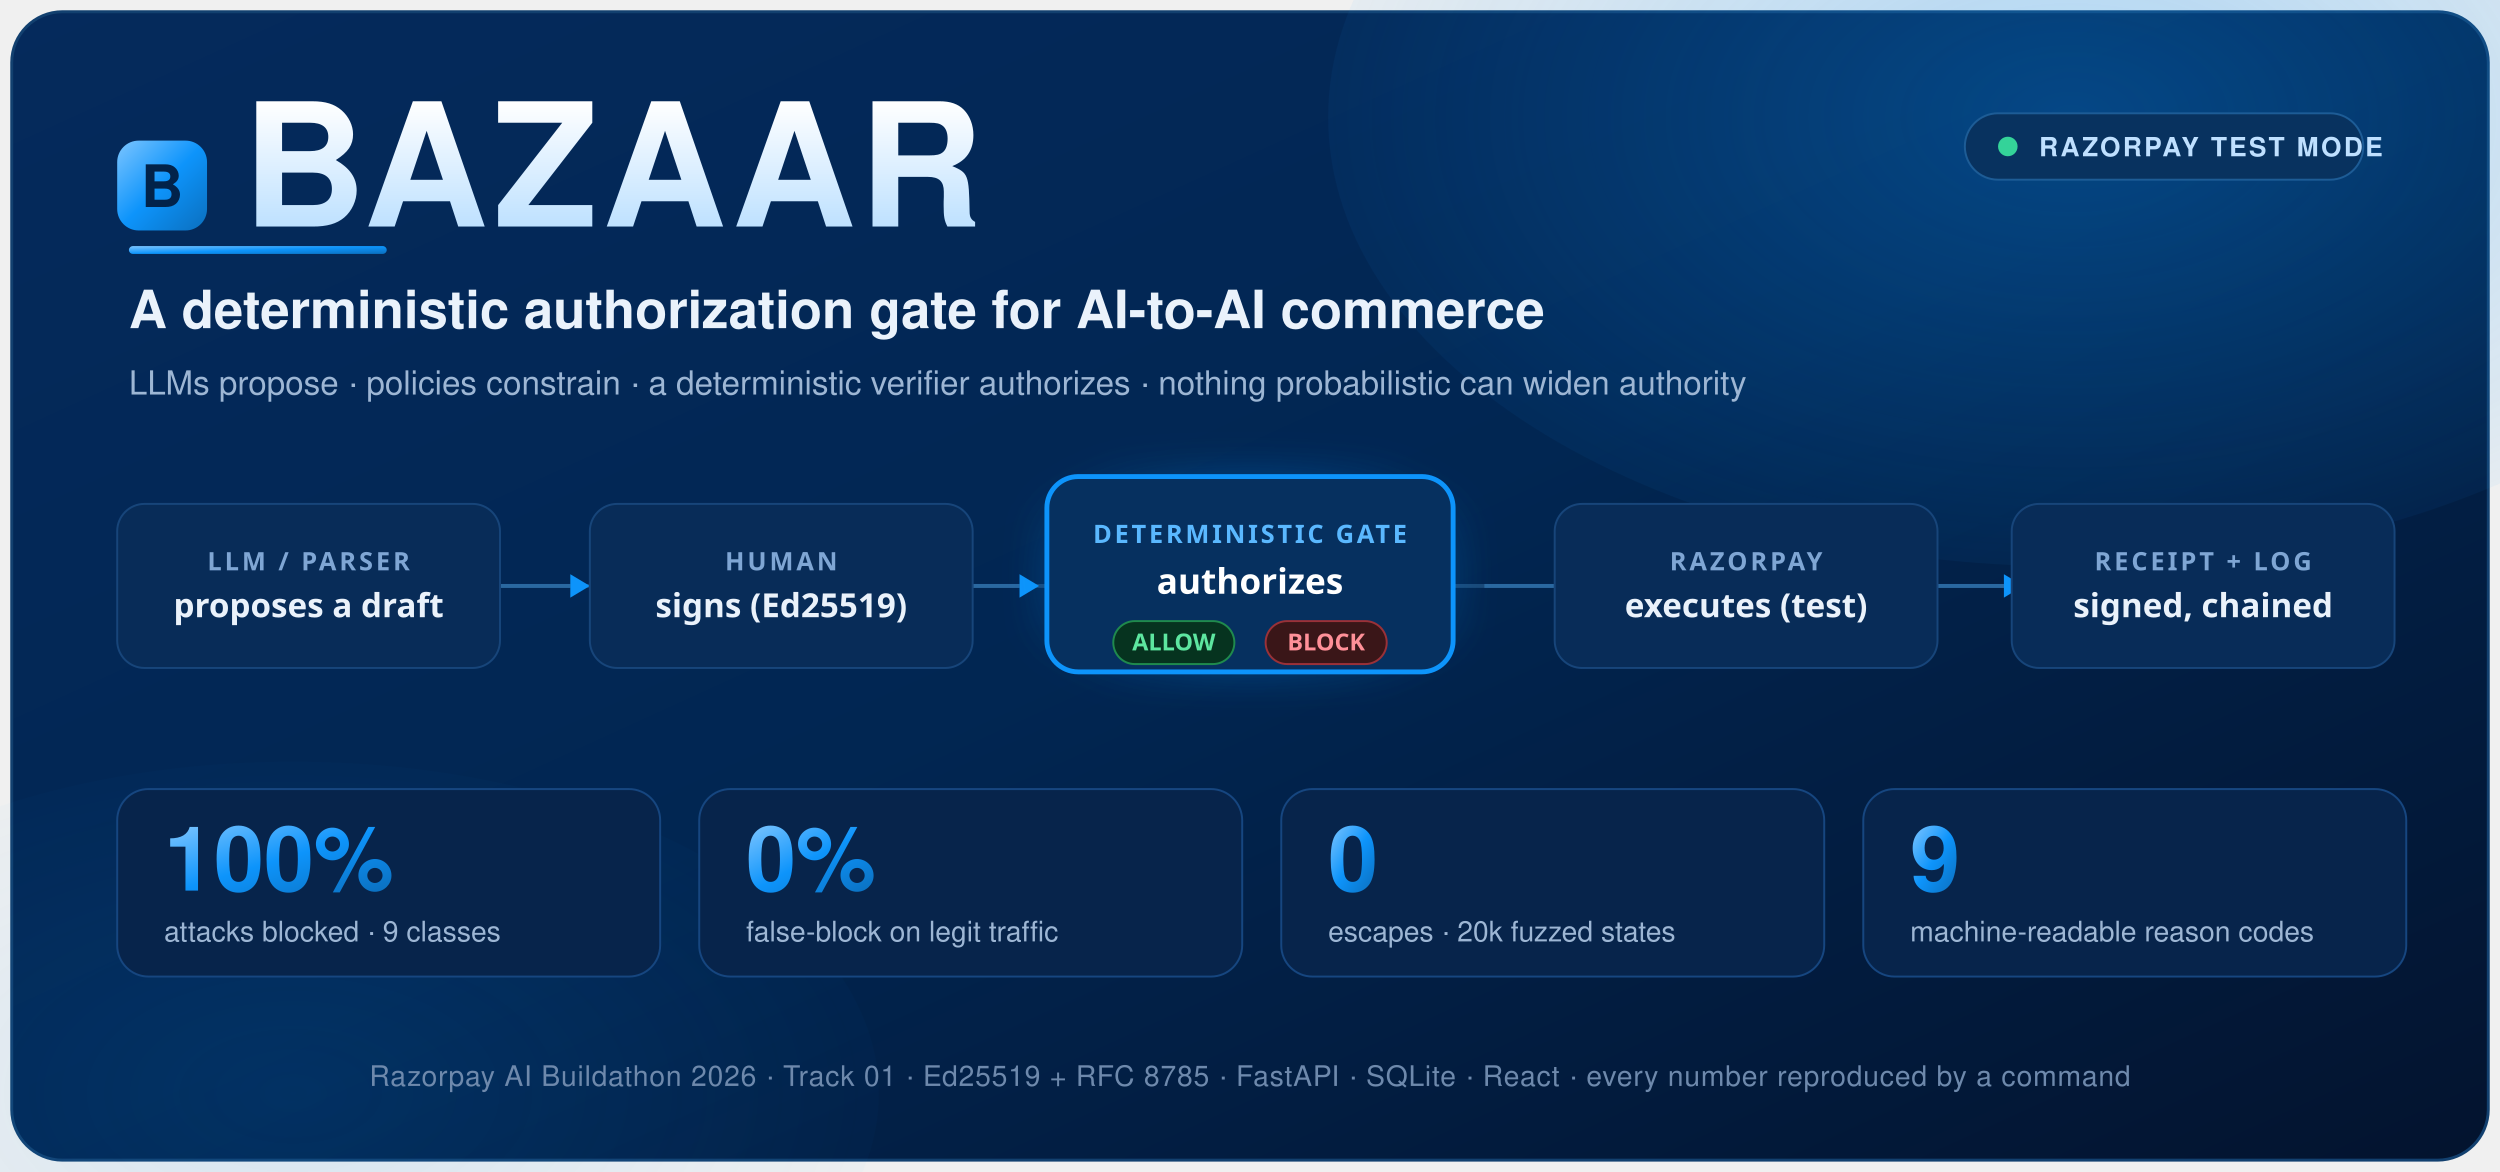
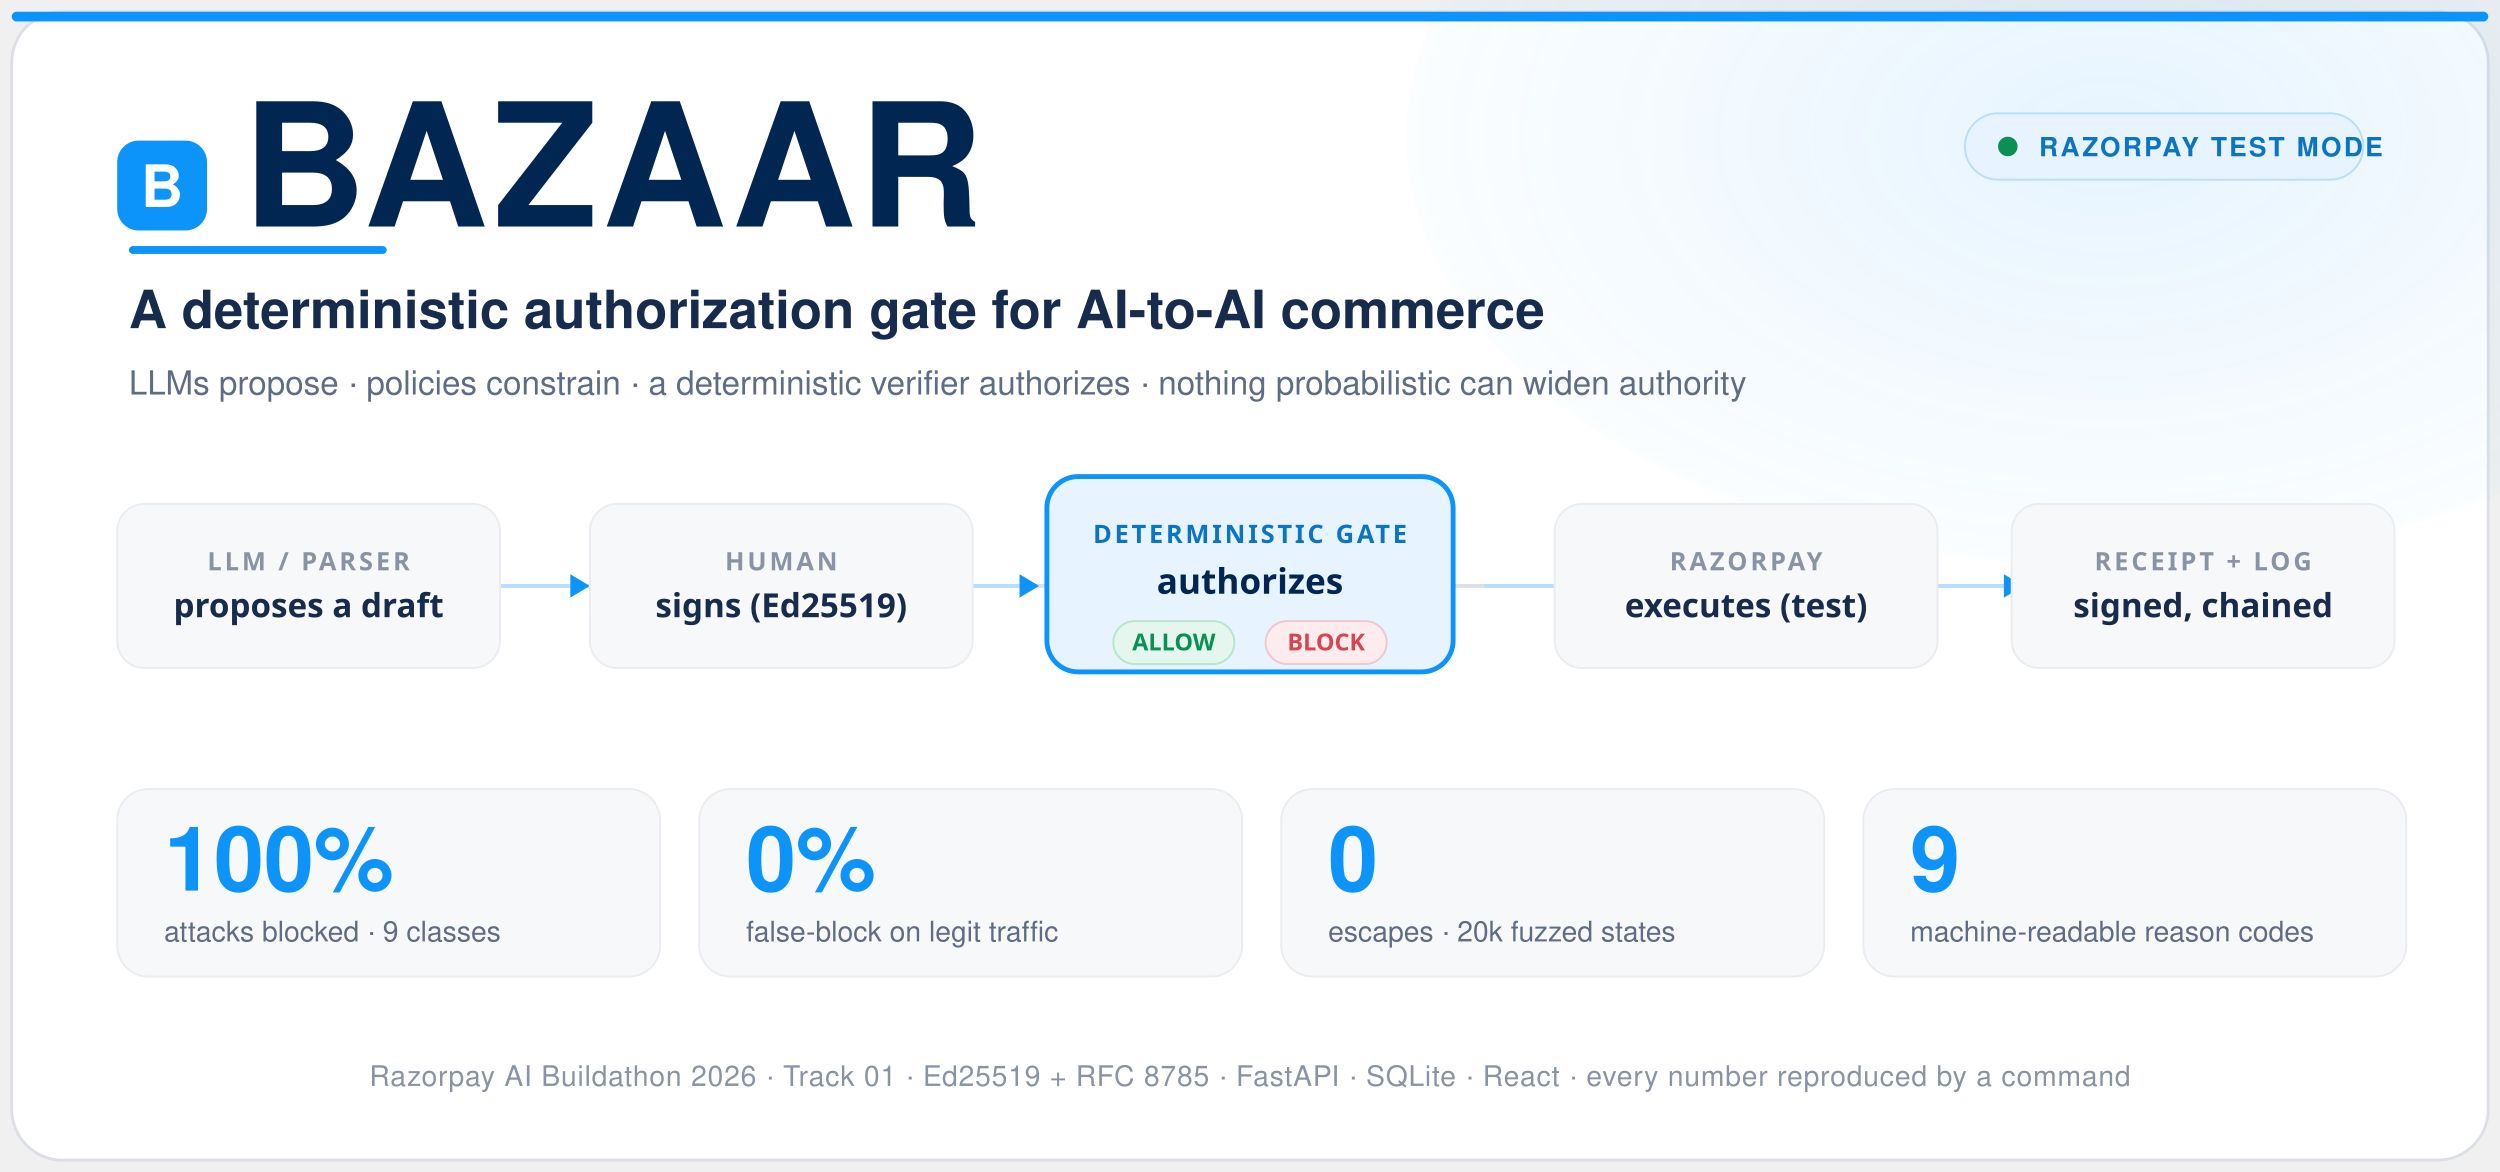
<svg xmlns="http://www.w3.org/2000/svg" viewBox="0 0 1280 600" width="1280" height="600" font-family="'Segoe UI',system-ui,-apple-system,Helvetica,Arial,sans-serif" role="img" aria-label="BAZAAR - a deterministic authorization gate for AI-to-AI commerce">
  <defs>
-     <linearGradient id="bg" x1="0" y1="0" x2="1" y2="1">
-       <stop offset="0" stop-color="#052a5c" />
-       <stop offset="0.5" stop-color="#012652" />
-       <stop offset="1" stop-color="#03132e" />
-     </linearGradient>
-     <linearGradient id="blue" x1="0" y1="0" x2="1" y2="1">
-       <stop offset="0" stop-color="#7CC5FF" />
-       <stop offset="0.5" stop-color="#0D94FB" />
-       <stop offset="1" stop-color="#0B6FBE" />
-     </linearGradient>
-     <linearGradient id="word" x1="0" y1="0" x2="0" y2="1">
-       <stop offset="0" stop-color="#FFFFFF" />
-       <stop offset="1" stop-color="#BEE1FF" />
-     </linearGradient>
-     <radialGradient id="glowBlue" cx="0.5" cy="0.5" r="0.6">
-       <stop offset="0" stop-color="#0D94FB" stop-opacity="0.55" />
+     <radialGradient id="glow" cx="0.5" cy="0.5" r="0.6">
+       <stop offset="0" stop-color="#0D94FB" stop-opacity="0.10" />
      <stop offset="1" stop-color="#0D94FB" stop-opacity="0" />
    </radialGradient>
-     <filter id="soft" x="-40%" y="-40%" width="180%" height="180%">
-       <feGaussianBlur stdDeviation="8" />
-     </filter>
  </defs>
-   <rect x="6" y="6" width="1268" height="588" rx="26" fill="url(#bg)" stroke="#12406f" stroke-width="1.5" />
-   <ellipse cx="1060" cy="60" rx="380" ry="230" fill="url(#glowBlue)" opacity="0.55" />
-   <ellipse cx="150" cy="560" rx="300" ry="170" fill="url(#glowBlue)" opacity="0.20" />
+   <rect x="6" y="6" width="1268" height="588" rx="26" fill="#FFFFFF" stroke="#DCE0E6" stroke-width="1.5" />
+   <ellipse cx="1080" cy="70" rx="360" ry="220" fill="url(#glow)" />
+   <rect x="6" y="6" width="1268" height="5" rx="2.5" fill="#0D94FB" />
  <g transform="translate(60,64)">
-     <rect x="0" y="8" width="46" height="46" rx="11" fill="url(#blue)" />
-     <text x="23" y="42" text-anchor="middle" font-size="30" font-weight="800" fill="#02234a">B</text>
-     <text x="64" y="52" font-size="88" font-weight="800" letter-spacing="1.5" fill="url(#word)">BAZAAR</text>
+     <rect x="0" y="8" width="46" height="46" rx="11" fill="#0D94FB" />
+     <text x="23" y="42" text-anchor="middle" font-size="30" font-weight="800" fill="#FFFFFF">B</text>
+     <text x="64" y="52" font-size="88" font-weight="800" letter-spacing="1.5" fill="#012652">BAZAAR</text>
  </g>
-   <rect x="66" y="126" width="132" height="4" rx="2" fill="url(#blue)" />
-   <text x="66" y="168" font-size="27" font-weight="600" fill="#EAF2FB">A deterministic authorization gate for AI-to-AI commerce</text>
-   <text x="66" y="202" font-size="17" fill="#9DB6D4">LLMs propose  ·  policies constrain  ·  a deterministic verifier authorizes  ·  nothing probabilistic can widen authority</text>
+   <rect x="66" y="126" width="132" height="4" rx="2" fill="#0D94FB" />
+   <text x="66" y="168" font-size="27" font-weight="600" fill="#172B4D">A deterministic authorization gate for AI-to-AI commerce</text>
+   <text x="66" y="202" font-size="17" fill="#5E6C84">LLMs propose  ·  policies constrain  ·  a deterministic verifier authorizes  ·  nothing probabilistic can widen authority</text>
  <g transform="translate(1006,58)">
-     <rect x="0" y="0" width="204" height="34" rx="17" fill="#08325f" stroke="#1d5c96" />
-     <circle cx="22" cy="17" r="5" fill="#34D399" />
-     <text x="38" y="22" font-size="13.5" font-weight="700" fill="#BFE0FF" letter-spacing="1.2">RAZORPAY TEST MODE</text>
+     <rect x="0" y="0" width="204" height="34" rx="17" fill="#E7F3FE" stroke="#B8DEFB" />
+     <circle cx="22" cy="17" r="5" fill="#0A8F54" />
+     <text x="38" y="22" font-size="13.5" font-weight="700" fill="#0B74C4" letter-spacing="1.2">RAZORPAY TEST MODE</text>
  </g>
  <g font-family="'Segoe UI',system-ui,sans-serif">
-     <line x1="150" y1="300" x2="1130" y2="300" stroke="#1a4877" stroke-width="2" />
-     <g stroke="#2a68a0" stroke-width="2" fill="none">
+     <line x1="150" y1="300" x2="1130" y2="300" stroke="#DCE0E6" stroke-width="2" />
+     <g stroke="#B8DEFB" stroke-width="2" fill="none">
      <path d="M256 300 h36" />
      <path d="M486 300 h36" />
      <path d="M760 300 h36" />
      <path d="M990 300 h36" />
    </g>
    <g fill="#0D94FB">
      <path d="M292 294 l10 6 l-10 6 z" />
      <path d="M522 294 l10 6 l-10 6 z" />
      <path d="M796 294 l10 6 l-10 6 z" />
      <path d="M1026 294 l10 6 l-10 6 z" />
    </g>
    <g transform="translate(60,258)">
-       <rect width="196" height="84" rx="14" fill="#082c58" stroke="#17457a" />
-       <text x="98" y="34" text-anchor="middle" font-size="13" font-weight="700" letter-spacing="1.5" fill="#7FA6D4">LLM / PARSER</text>
-       <text x="98" y="58" text-anchor="middle" font-size="17" font-weight="600" fill="#EAF2FB">proposes a draft</text>
+       <rect width="196" height="84" rx="14" fill="#F7F8FA" stroke="#EBECF0" />
+       <text x="98" y="34" text-anchor="middle" font-size="13" font-weight="700" letter-spacing="1.5" fill="#8993A4">LLM / PARSER</text>
+       <text x="98" y="58" text-anchor="middle" font-size="17" font-weight="600" fill="#172B4D">proposes a draft</text>
    </g>
    <g transform="translate(302,258)">
-       <rect width="196" height="84" rx="14" fill="#082c58" stroke="#17457a" />
-       <text x="98" y="34" text-anchor="middle" font-size="13" font-weight="700" letter-spacing="1.5" fill="#7FA6D4">HUMAN</text>
-       <text x="98" y="58" text-anchor="middle" font-size="17" font-weight="600" fill="#EAF2FB">signs (Ed25519)</text>
+       <rect width="196" height="84" rx="14" fill="#F7F8FA" stroke="#EBECF0" />
+       <text x="98" y="34" text-anchor="middle" font-size="13" font-weight="700" letter-spacing="1.5" fill="#8993A4">HUMAN</text>
+       <text x="98" y="58" text-anchor="middle" font-size="17" font-weight="600" fill="#172B4D">signs (Ed25519)</text>
    </g>
    <g transform="translate(536,244)">
-       <rect x="-8" y="-8" width="224" height="116" rx="20" fill="url(#glowBlue)" filter="url(#soft)" />
-       <rect width="208" height="100" rx="16" fill="#06305f" stroke="#0D94FB" stroke-width="2.5" />
-       <text x="104" y="34" text-anchor="middle" font-size="13" font-weight="800" letter-spacing="1.4" fill="#5AB8FF">DETERMINISTIC GATE</text>
-       <text x="104" y="60" text-anchor="middle" font-size="18" font-weight="700" fill="#FFFFFF">authorizes</text>
+       <rect width="208" height="100" rx="16" fill="#E7F3FE" stroke="#0D94FB" stroke-width="2.5" />
+       <text x="104" y="34" text-anchor="middle" font-size="13" font-weight="800" letter-spacing="1.4" fill="#0B74C4">DETERMINISTIC GATE</text>
+       <text x="104" y="60" text-anchor="middle" font-size="18" font-weight="700" fill="#012652">authorizes</text>
      <g transform="translate(0,74)">
-         <rect x="34" y="0" width="62" height="22" rx="11" fill="#06331f" stroke="#1f8a4d" />
-         <text x="65" y="15" text-anchor="middle" font-size="12" font-weight="700" fill="#5DE6A0">ALLOW</text>
-         <rect x="112" y="0" width="62" height="22" rx="11" fill="#3a1618" stroke="#9a3138" />
-         <text x="143" y="15" text-anchor="middle" font-size="12" font-weight="700" fill="#FF9098">BLOCK</text>
+         <rect x="34" y="0" width="62" height="22" rx="11" fill="#E4F6ED" stroke="#B7E6CB" />
+         <text x="65" y="15" text-anchor="middle" font-size="12" font-weight="700" fill="#0A8F54">ALLOW</text>
+         <rect x="112" y="0" width="62" height="22" rx="11" fill="#FCECEE" stroke="#F1C6CC" />
+         <text x="143" y="15" text-anchor="middle" font-size="12" font-weight="700" fill="#D64550">BLOCK</text>
      </g>
    </g>
    <g transform="translate(796,258)">
-       <rect width="196" height="84" rx="14" fill="#082c58" stroke="#17457a" />
-       <text x="98" y="34" text-anchor="middle" font-size="13" font-weight="700" letter-spacing="1.5" fill="#7FA6D4">RAZORPAY</text>
-       <text x="98" y="58" text-anchor="middle" font-size="17" font-weight="600" fill="#EAF2FB">executes (test)</text>
+       <rect width="196" height="84" rx="14" fill="#F7F8FA" stroke="#EBECF0" />
+       <text x="98" y="34" text-anchor="middle" font-size="13" font-weight="700" letter-spacing="1.5" fill="#8993A4">RAZORPAY</text>
+       <text x="98" y="58" text-anchor="middle" font-size="17" font-weight="600" fill="#172B4D">executes (test)</text>
    </g>
    <g transform="translate(1030,258)">
-       <rect width="196" height="84" rx="14" fill="#082c58" stroke="#17457a" />
-       <text x="98" y="34" text-anchor="middle" font-size="13" font-weight="700" letter-spacing="1.5" fill="#7FA6D4">RECEIPT + LOG</text>
-       <text x="98" y="58" text-anchor="middle" font-size="17" font-weight="600" fill="#EAF2FB">signed, chained</text>
+       <rect width="196" height="84" rx="14" fill="#F7F8FA" stroke="#EBECF0" />
+       <text x="98" y="34" text-anchor="middle" font-size="13" font-weight="700" letter-spacing="1.5" fill="#8993A4">RECEIPT + LOG</text>
+       <text x="98" y="58" text-anchor="middle" font-size="17" font-weight="600" fill="#172B4D">signed, chained</text>
    </g>
  </g>
  <g transform="translate(60,404)">
    <g transform="translate(0,0)">
-       <rect width="278" height="96" rx="16" fill="#07244b" stroke="#164680" />
-       <text x="24" y="52" font-size="46" font-weight="800" fill="url(#blue)">100%</text>
-       <text x="24" y="78" font-size="14.5" fill="#9DB6D4">attacks blocked · 9 classes</text>
+       <rect width="278" height="96" rx="16" fill="#F7F8FA" stroke="#EBECF0" />
+       <text x="24" y="52" font-size="46" font-weight="800" fill="#0D94FB">100%</text>
+       <text x="24" y="78" font-size="14.5" fill="#5E6C84">attacks blocked · 9 classes</text>
    </g>
    <g transform="translate(298,0)">
-       <rect width="278" height="96" rx="16" fill="#07244b" stroke="#164680" />
-       <text x="24" y="52" font-size="46" font-weight="800" fill="url(#blue)">0%</text>
-       <text x="24" y="78" font-size="14.5" fill="#9DB6D4">false-block on legit traffic</text>
+       <rect width="278" height="96" rx="16" fill="#F7F8FA" stroke="#EBECF0" />
+       <text x="24" y="52" font-size="46" font-weight="800" fill="#0D94FB">0%</text>
+       <text x="24" y="78" font-size="14.5" fill="#5E6C84">false-block on legit traffic</text>
    </g>
    <g transform="translate(596,0)">
-       <rect width="278" height="96" rx="16" fill="#07244b" stroke="#164680" />
-       <text x="24" y="52" font-size="46" font-weight="800" fill="url(#blue)">0</text>
-       <text x="24" y="78" font-size="14.5" fill="#9DB6D4">escapes · 20k fuzzed states</text>
+       <rect width="278" height="96" rx="16" fill="#F7F8FA" stroke="#EBECF0" />
+       <text x="24" y="52" font-size="46" font-weight="800" fill="#0D94FB">0</text>
+       <text x="24" y="78" font-size="14.5" fill="#5E6C84">escapes · 20k fuzzed states</text>
    </g>
    <g transform="translate(894,0)">
-       <rect width="278" height="96" rx="16" fill="#07244b" stroke="#164680" />
-       <text x="24" y="52" font-size="46" font-weight="800" fill="url(#blue)">9</text>
-       <text x="24" y="78" font-size="14.5" fill="#9DB6D4">machine-readable reason codes</text>
+       <rect width="278" height="96" rx="16" fill="#F7F8FA" stroke="#EBECF0" />
+       <text x="24" y="52" font-size="46" font-weight="800" fill="#0D94FB">9</text>
+       <text x="24" y="78" font-size="14.5" fill="#5E6C84">machine-readable reason codes</text>
    </g>
  </g>
-   <text x="640" y="556" text-anchor="middle" font-size="14.5" fill="#6E89AC" letter-spacing="0.4">Razorpay AI Buildathon 2026  ·  Track 01  ·  Ed25519 + RFC 8785  ·  FastAPI · SQLite · React  ·  every number reproduced by a command</text>
+   <text x="640" y="556" text-anchor="middle" font-size="14.5" fill="#8993A4" letter-spacing="0.4">Razorpay AI Buildathon 2026  ·  Track 01  ·  Ed25519 + RFC 8785  ·  FastAPI · SQLite · React  ·  every number reproduced by a command</text>
</svg>
